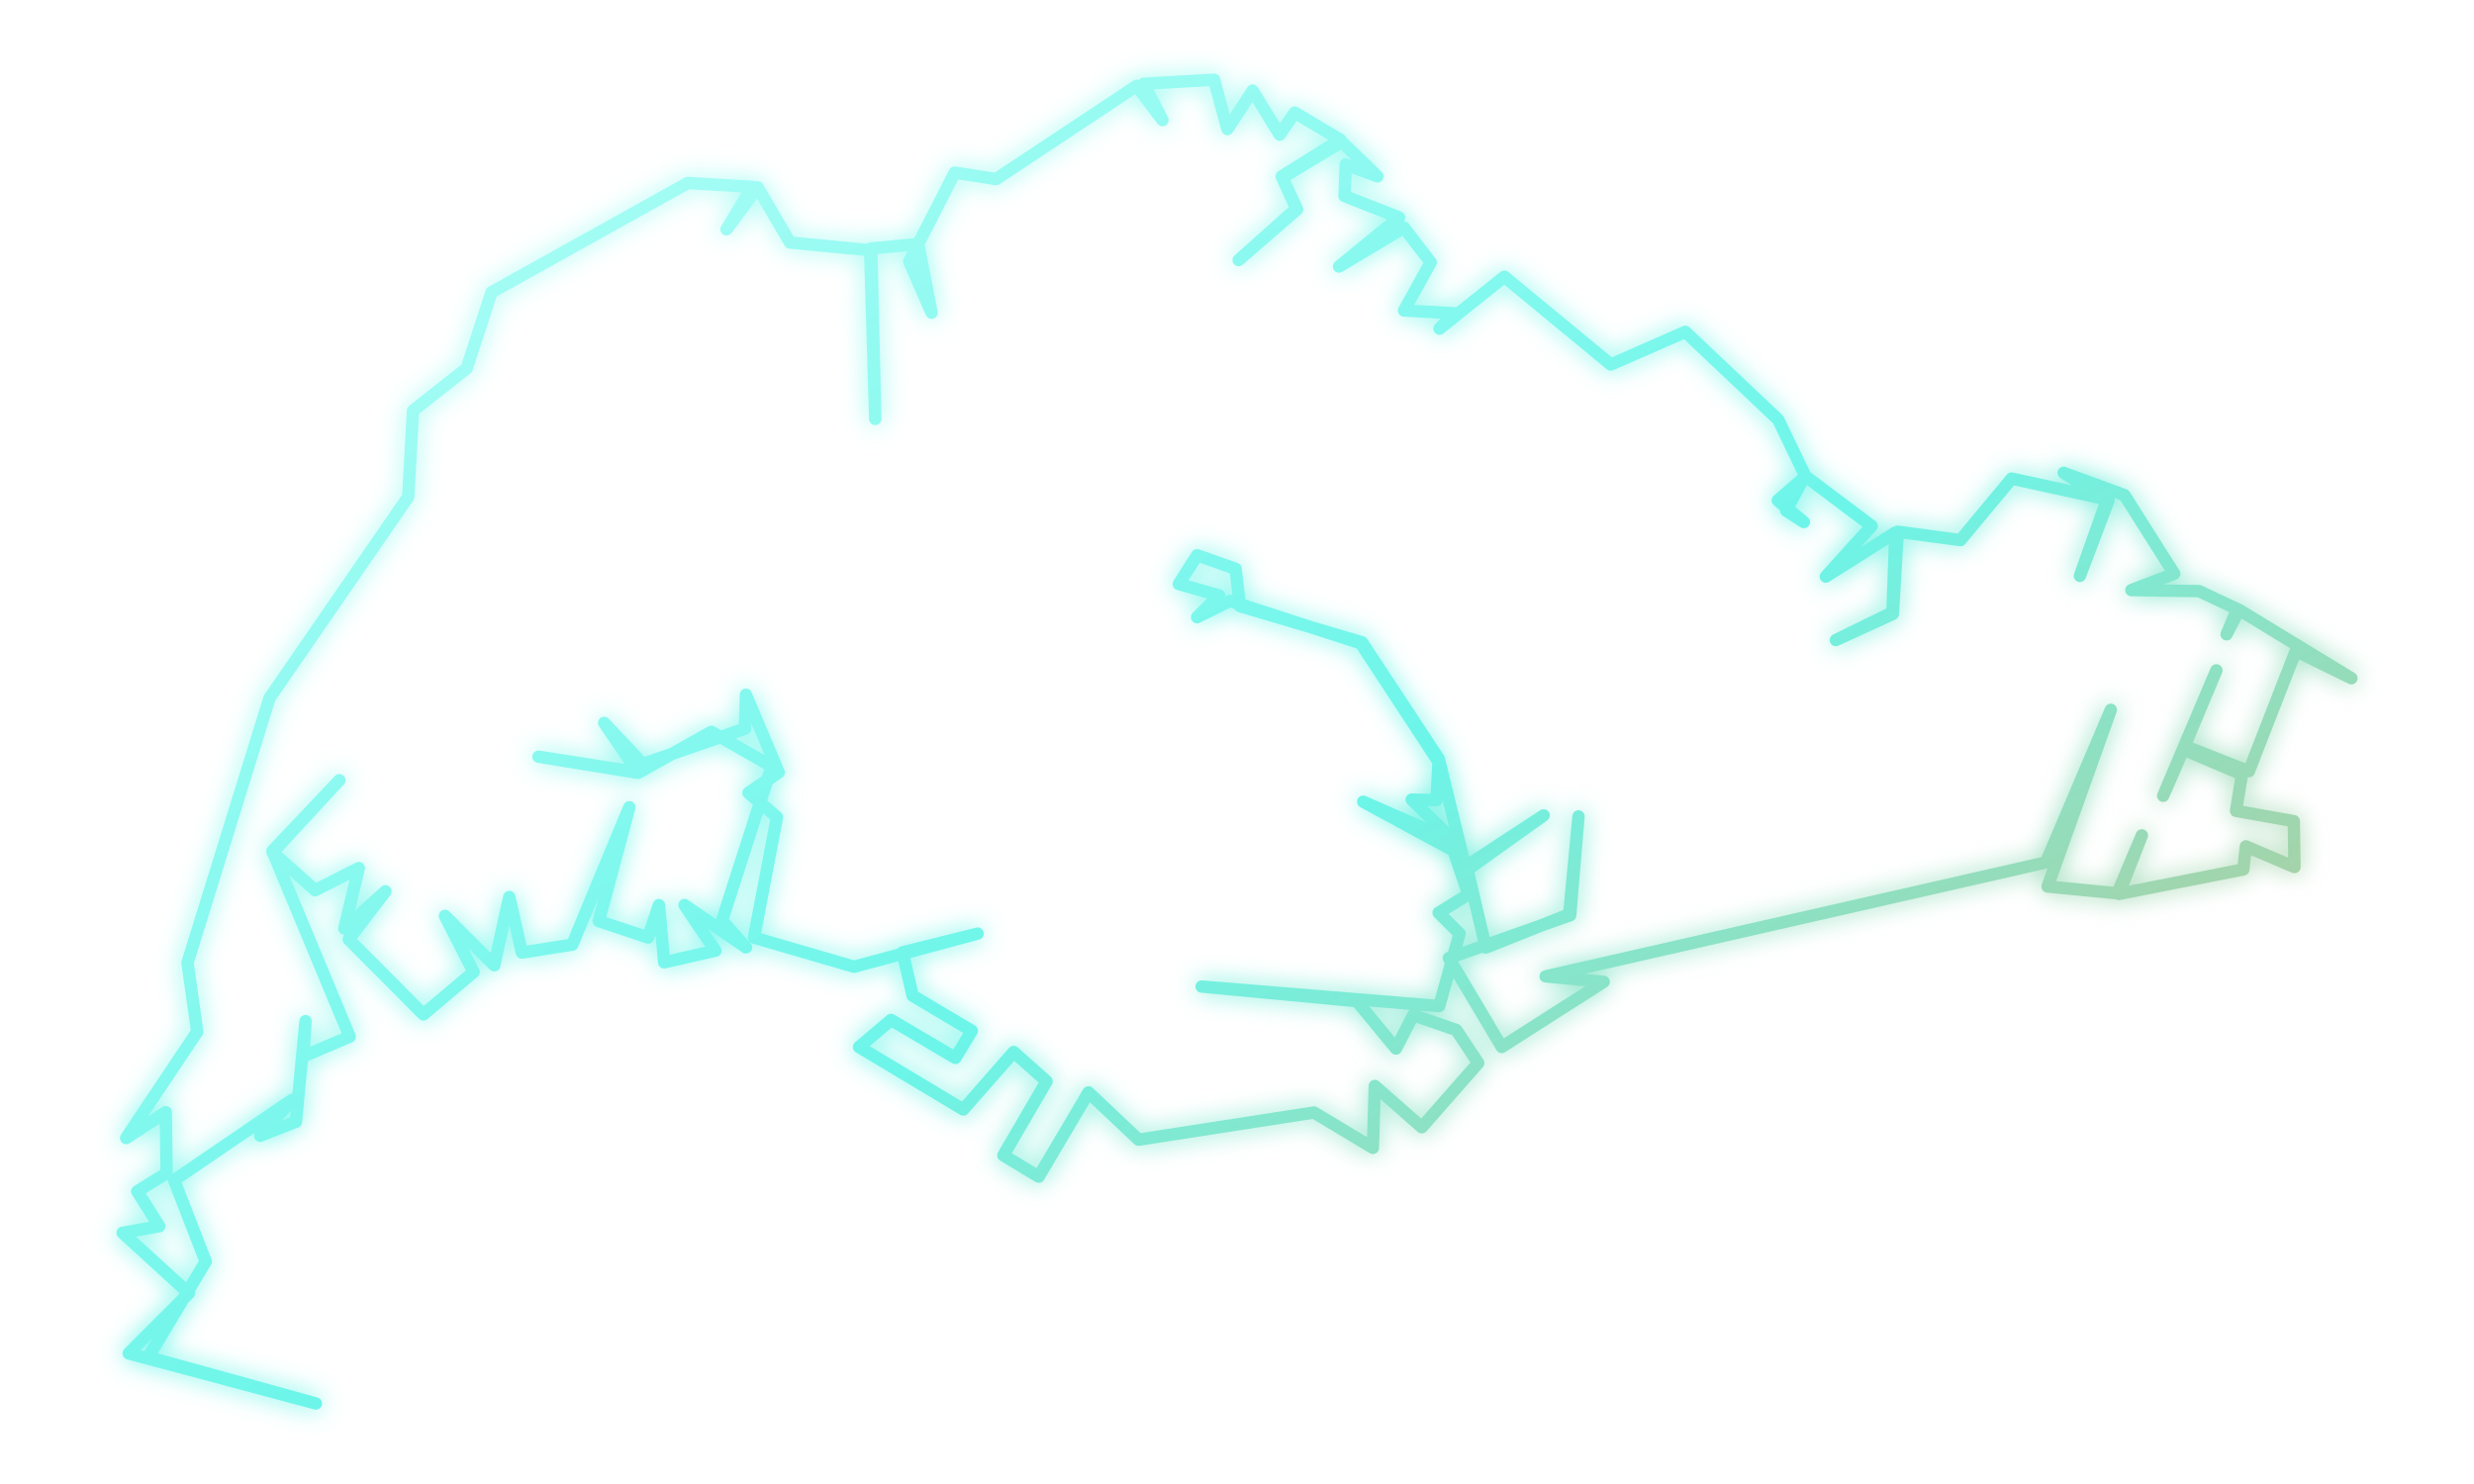
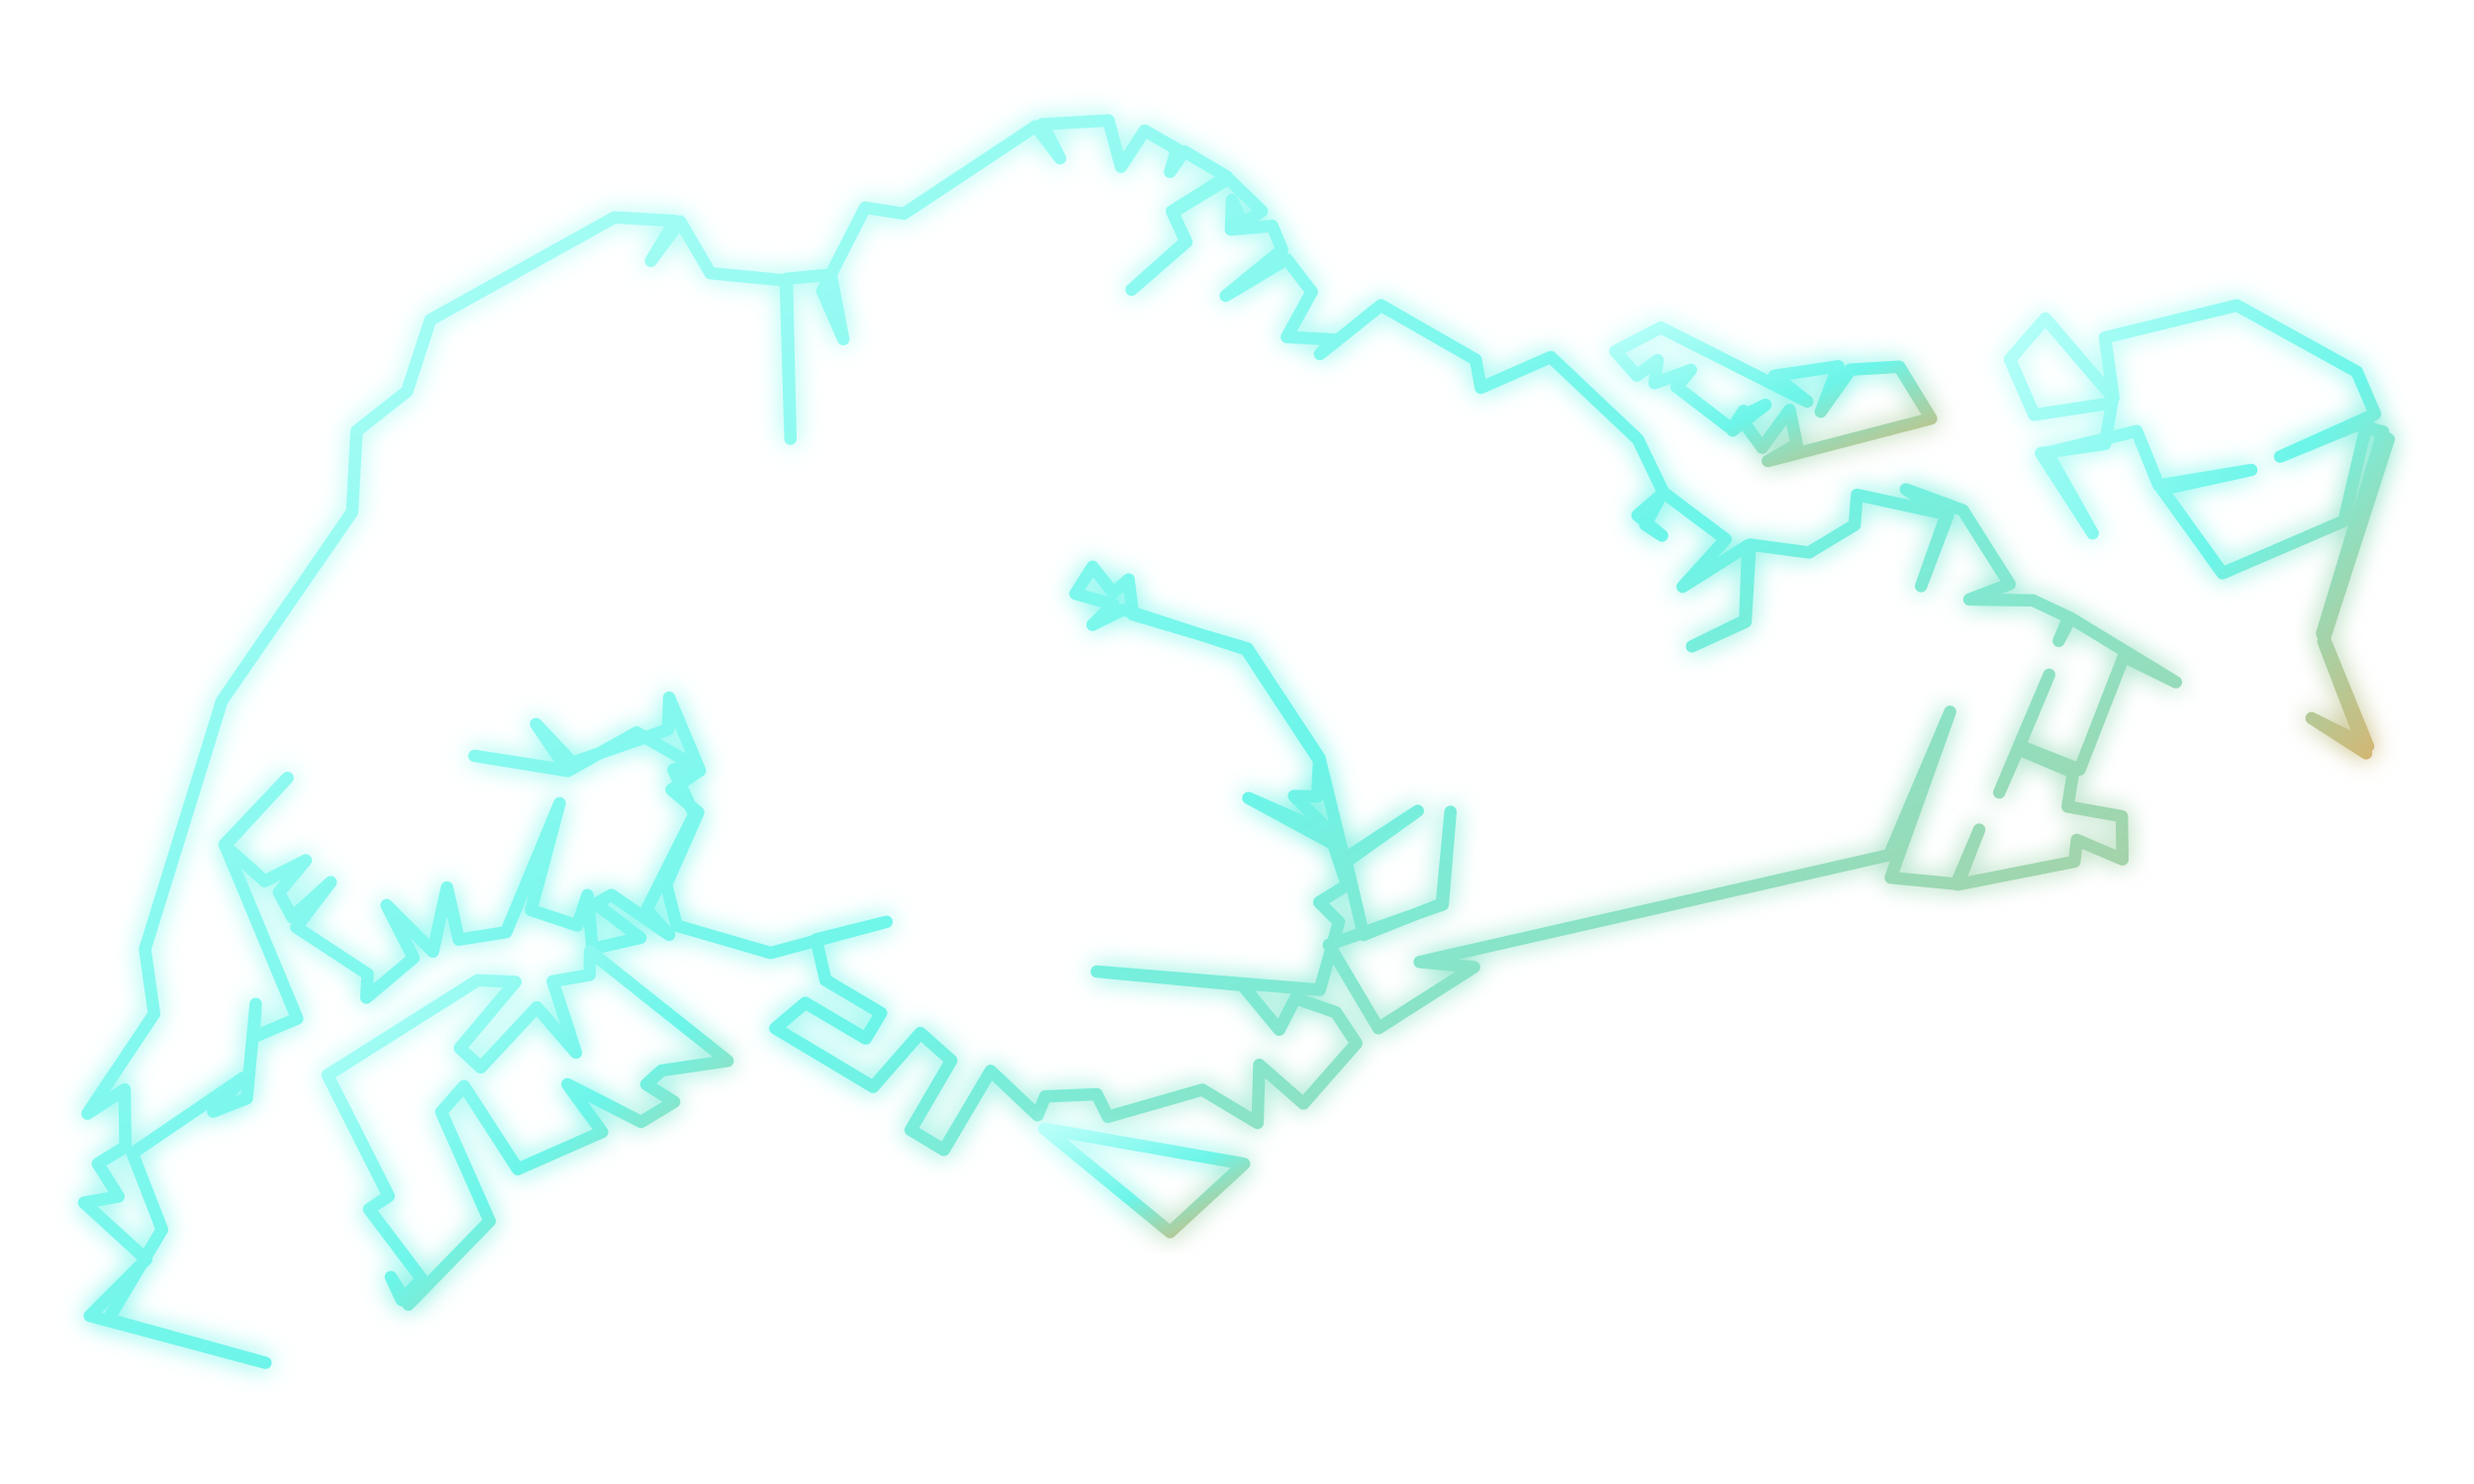
<svg xmlns="http://www.w3.org/2000/svg" viewBox="0 0 1000 600" aria-hidden="true">
  <defs>
    <linearGradient id="outline" x1="0" x2="1" y1="0" y2="1">
      <stop stop-color="#b8fff9" />
      <stop offset=".55" stop-color="#6cf5e9" />
      <stop offset="1" stop-color="#d7b46f" />
    </linearGradient>
    <filter id="glow" x="-20%" y="-20%" width="140%" height="140%">
      <feGaussianBlur stdDeviation="5" result="blur" />
      <feMerge>
        <feMergeNode in="blur" />
        <feMergeNode in="SourceGraphic" />
      </feMerge>
    </filter>
  </defs>
-   <path d="M49.57,498.436 L76.305,522.893 L52.018,547.193 L127.662,567.437 L59.966,548.704 L83.141,510.058 L70.374,477.169 L118.015,444.709 L105.17,459.174 L119.602,453.551 L123.494,412.856 L122.631,427.07 L141.345,419.14 L110.111,344.088 L137.166,315.466 L110.219,344.628 L127.354,359.932 L145.015,350.991 L139.184,375.423 L155.787,360.374 L140.97,379.789 L171.136,410.132 L191.444,392.986 L179.846,370.308 L199.778,390.264 L205.853,362.666 L210.936,385.137 L231.333,381.917 L254.366,326.393 L242.028,372.403 L261.962,379.039 L266.35,365.952 L268.467,389.084 L289.172,384.353 L276.66,365.919 L301.52,383.031 L291.852,372.216 L311.928,309.81 L287.53,295.907 L257.916,312.467 L217.663,305.941 L257.85,312.214 L244.211,292.27 L259.823,308.885 L301.113,294.595 L301.51,280.901 L314.729,312.302 L302.558,320.55 L314.045,330.363 L304.761,379.084 L345.226,390.858 L395.138,377.474 L364.84,385.047 L368.886,402.568 L392.778,416.77 L386.195,427.717 L360.176,412.381 L347.244,423.33 L389.361,448.568 L409.724,425.357 L423.032,437.189 L405.579,467.124 L419.844,475.723 L439.988,441.687 L460.208,460.794 L531.123,449.801 L554.917,464.091 L555.7,439.084 L574.697,455.745 L597.496,429.802 L588.654,416.449 L571.234,410.417 L564.254,423.924 L548.478,404.795 L485.71,398.874 L581.73,406.768 L589.988,377.495 L581.498,369.039 L593.505,361.63 L587.54,343.923 L551.014,324.154 L587.992,340.297 L570.65,323.295 L580.616,323.482 L581.444,307.981 L550.032,260.108 L497.121,242.952 L483.868,249.535 L492.788,240.759 L476.481,236.117 L483.891,224.507 L499.404,229.976 L501.213,245.06 L550.529,259.712 L581.566,306.834 L592.259,350.418 L623.945,329.668 L593.153,351.618 L600.56,383.108 L634.265,369.679 L638.036,330.098 L634.674,370.032 L585.643,387.353 L607.012,423.297 L648.204,396.967 L624.761,394.762 L826.981,348.68 L853.197,286.989 L827.629,358.433 L855.854,361.168 L865.742,337.76 L856.493,361.42 L906.747,351.519 L907.783,342.202 L927.429,350.549 L927.154,332.016 L903.824,327.836 L906.184,313.073 L882.513,303.053 L874.364,321.741 L895.864,271.046 L883.054,301.618 L908.995,311.817 L927.959,263.174 L950.43,274.22 L905.029,246.573 L899.999,256.447 L904.293,246.263 L888.874,238.995 L861.508,238.576 L878.82,231.982 L858.709,200.197 L834.144,191.168 L852.292,202.282 L840.692,232.831 L851.674,201.872 L813.109,193.505 L792.424,218.367 L767.077,214.993 L765.104,248.211 L742.05,258.797 L764.927,247.584 L766.119,215.324 L738.003,233.119 L756.527,212.655 L729.833,192.59 L718.589,202.335 L729.118,211.078 L721.972,206.426 L729.591,192.237 L718.763,169.68 L681.211,134.18 L651.102,147.386 L608.07,111.876 L581.851,132.866 L587.793,126.659 L567.54,125.535 L578.289,106.076 L567.485,92.031 L541.223,107.762 L565.522,87.94 L543.461,79.264 L543.958,66.485 L556.779,71.304 L542.314,57.346 L518.378,71.855 L524.299,84.632 L500.66,105.161 L523.991,84.389 L518.06,71.326 L541.773,56.498 L523.307,45.538 L517.264,54.425 L506.295,36.652 L496.13,52.186 L490.749,32.243 L462.315,33.852 L469.878,48.537 L459.447,34.712 L402.623,72.406 L385.915,69.799 L367.507,105.735 L376.548,126.45 L371.147,98.667 L352.183,100.431 L353.769,169.382 L351.698,101.181 L319.305,98.05 L306.251,75.746 L293.661,92.736 L304.024,75.537 L278.026,73.982 L198.687,118.158 L188.643,148.92 L166.945,166.031 L165.005,200.869 L108.908,282.301 L75.787,389.238 L79.723,417.134 L50.993,460.111 L67.001,449.692 L67.353,474.346 L55.49,481.677 L64.366,495.78 Z" fill="none" stroke="url(#outline)" stroke-width="5" stroke-linejoin="round" filter="url(#glow)" />
+   <path d="M34,486.242 L59.092,509.195 L36.297,532.002 L107.293,551.002 L43.757,533.42 L65.508,497.149 L53.525,466.281 L98.238,435.816 L86.182,449.392 L99.727,444.115 L103.381,405.92 L102.571,419.261 L120.134,411.819 L90.819,341.378 L116.212,314.516 L90.922,341.886 L107.003,356.249 L123.579,347.858 L112.746,360.834 L118.106,370.788 L133.689,356.664 L119.783,374.886 L148.59,393.834 L148.094,403.364 L167.154,387.272 L156.269,365.987 L174.976,384.717 L180.678,358.815 L185.448,379.905 L204.591,376.883 L226.209,324.771 L214.63,367.953 L233.339,374.182 L237.457,361.899 L239.444,383.609 L258.876,379.17 L240.8,365.428 L247.133,361.868 L270.465,377.929 L261.392,367.778 L280.596,329.365 L272.215,311.205 L280.234,309.208 L257.335,296.158 L229.541,311.7 L191.762,305.576 L229.479,311.463 L216.678,292.745 L231.331,308.339 L270.083,294.927 L270.456,282.075 L282.863,311.546 L271.44,319.287 L282.221,328.497 L269.266,357.636 L273.507,374.224 L311.485,385.274 L358.329,372.713 L329.894,379.821 L333.691,396.265 L356.115,409.594 L349.937,419.869 L325.516,405.474 L313.379,415.751 L352.907,439.438 L372.019,417.654 L384.509,428.758 L368.129,456.853 L381.517,464.925 L400.423,432.98 L419.4,450.912 L422.464,443.297 L443.325,442.417 L447.795,451.576 L485.957,440.595 L508.289,454.007 L509.024,430.537 L526.853,446.174 L548.251,421.825 L539.953,409.293 L523.603,403.632 L517.052,416.309 L502.245,398.355 L443.335,392.798 L533.454,400.207 L541.205,372.733 L533.236,364.797 L544.505,357.843 L538.907,341.224 L504.626,322.67 L539.332,337.82 L523.055,321.863 L532.409,322.039 L533.186,307.49 L503.704,262.56 L454.045,246.458 L441.606,252.636 L449.978,244.399 L434.674,240.042 L441.628,229.147 L449.926,239.682 L456.188,234.279 L457.885,248.436 L504.17,262.188 L533.3,306.414 L543.336,347.319 L573.075,327.845 L544.175,348.446 L551.127,378 L582.76,365.397 L586.3,328.248 L583.144,365.729 L537.127,381.985 L557.182,415.72 L595.842,391.008 L573.841,388.939 L763.632,345.688 L788.237,287.788 L764.24,354.842 L790.731,357.409 L800.011,335.439 L791.331,357.646 L838.496,348.353 L839.468,339.609 L857.907,347.443 L857.648,330.048 L835.753,326.125 L837.967,312.27 L815.751,302.865 L808.103,320.404 L828.282,272.825 L816.259,301.519 L840.606,311.091 L858.405,265.437 L879.494,275.804 L836.884,249.857 L832.163,259.123 L836.192,249.565 L821.721,242.744 L796.037,242.35 L812.285,236.162 L793.41,206.33 L770.355,197.856 L787.388,208.287 L776.501,236.959 L786.807,207.903 L750.612,200.05 L749.629,212.269 L731.199,223.383 L707.409,220.217 L705.558,251.394 L683.92,261.329 L705.392,250.805 L706.511,220.528 L680.122,237.229 L697.508,218.023 L672.455,199.191 L661.901,208.337 L671.784,216.543 L665.077,212.177 L672.227,198.859 L662.065,177.689 L626.821,144.37 L598.562,156.765 L596.483,145.425 L558.176,123.437 L533.568,143.137 L539.144,137.312 L520.136,136.256 L530.225,117.994 L520.084,104.811 L495.436,119.576 L518.242,100.972 L514.197,91.307 L497.537,92.829 L498.003,80.835 L502.153,90.398 L510.036,85.358 L496.46,72.258 L473.996,85.875 L479.553,97.867 L457.366,117.135 L479.264,97.639 L473.697,85.379 L495.953,71.462 L478.621,61.175 L472.95,69.517 L475.693,60.276 L462.655,52.836 L453.115,67.415 L448.065,48.697 L421.377,50.208 L428.476,63.991 L418.687,51.015 L365.355,86.392 L349.673,83.946 L332.397,117.673 L340.882,137.115 L335.813,111.04 L318.014,112.695 L319.503,177.409 L317.559,113.399 L287.157,110.461 L274.906,89.528 L263.089,105.473 L272.815,89.331 L248.415,87.872 L173.952,129.333 L164.525,158.204 L144.161,174.264 L142.34,206.961 L89.691,283.389 L58.606,383.754 L62.3,409.935 L35.335,450.272 L50.359,440.493 L50.689,463.632 L39.555,470.512 L47.887,483.749 Z" fill="none" stroke="url(#outline)" stroke-width="5" stroke-linejoin="round" filter="url(#glow)" />
+   <path d="M132.396,434.678 L157.106,483.583 L149.18,488.881 L170.516,517.193 L162.384,525.627 L157.995,516.334 L165.084,527.46 L197.908,493.724 L178.371,449.598 L187.57,439.127 L209.281,472.685 L243.375,457.66 L229.365,438.392 L259.125,453.604 L272.483,445.502 L261.266,438.423 L267.402,432.844 L294.089,428.912 L238.45,384.644 L238.315,394.144 L223.395,396.761 L232.8,425.601 L216.989,407.265 L194.318,431.561 L185.873,423.729 L208.328,397 L193.023,396.358 Z" fill="none" stroke="url(#outline)" stroke-width="5" stroke-linejoin="round" filter="url(#glow)" />
+   <path d="M812.43,145.29 L822.186,167.692 L853.623,162.974 L850.872,179.529 L824.96,183.255 L845.862,215.623 L827.559,183.028 L863.651,174.295 L872.55,196.231 L909.987,190.001 L873.977,197.887 L898.346,231.775 L947.426,210.635 L956.253,172.907 L963.247,174.553 L938.609,256.071 L957.163,301.706 L934.346,290.374 L956.407,304.552 L939.116,259.382 L965.493,177.606 L955.248,170.818 L921.64,184.61 L959.999,167.402 L952.652,150.309 L904.121,123.456 L850.808,136.463 L854.255,160.863 L826.75,128.776 Z" fill="none" stroke="url(#outline)" stroke-width="5" stroke-linejoin="round" filter="url(#glow)" />
+   <path d="M652.949,141.989 L661.601,151.798 L670.013,145.642 L668.772,154.913 L683.475,149.574 L677.671,156.383 L700,173.498 L704.771,166.129 L700.353,174.036 L713.588,163.657 L703.291,168.655 L712.284,181 L723.335,165.726 L726.263,179.624 L714.56,186.391 L780.558,169.233 L767.686,148.281 L747.983,149.45 L735.96,166.44 L743.016,148.115 L717.23,151.934 L730.516,162.322 L671.286,132.45 Z" fill="none" stroke="url(#outline)" stroke-width="5" stroke-linejoin="round" filter="url(#glow)" />
+   <path d="M422.103,456.346 L472.941,498.152 L502.855,470.564 Z" fill="none" stroke="url(#outline)" stroke-width="5" stroke-linejoin="round" filter="url(#glow)" />
</svg>
